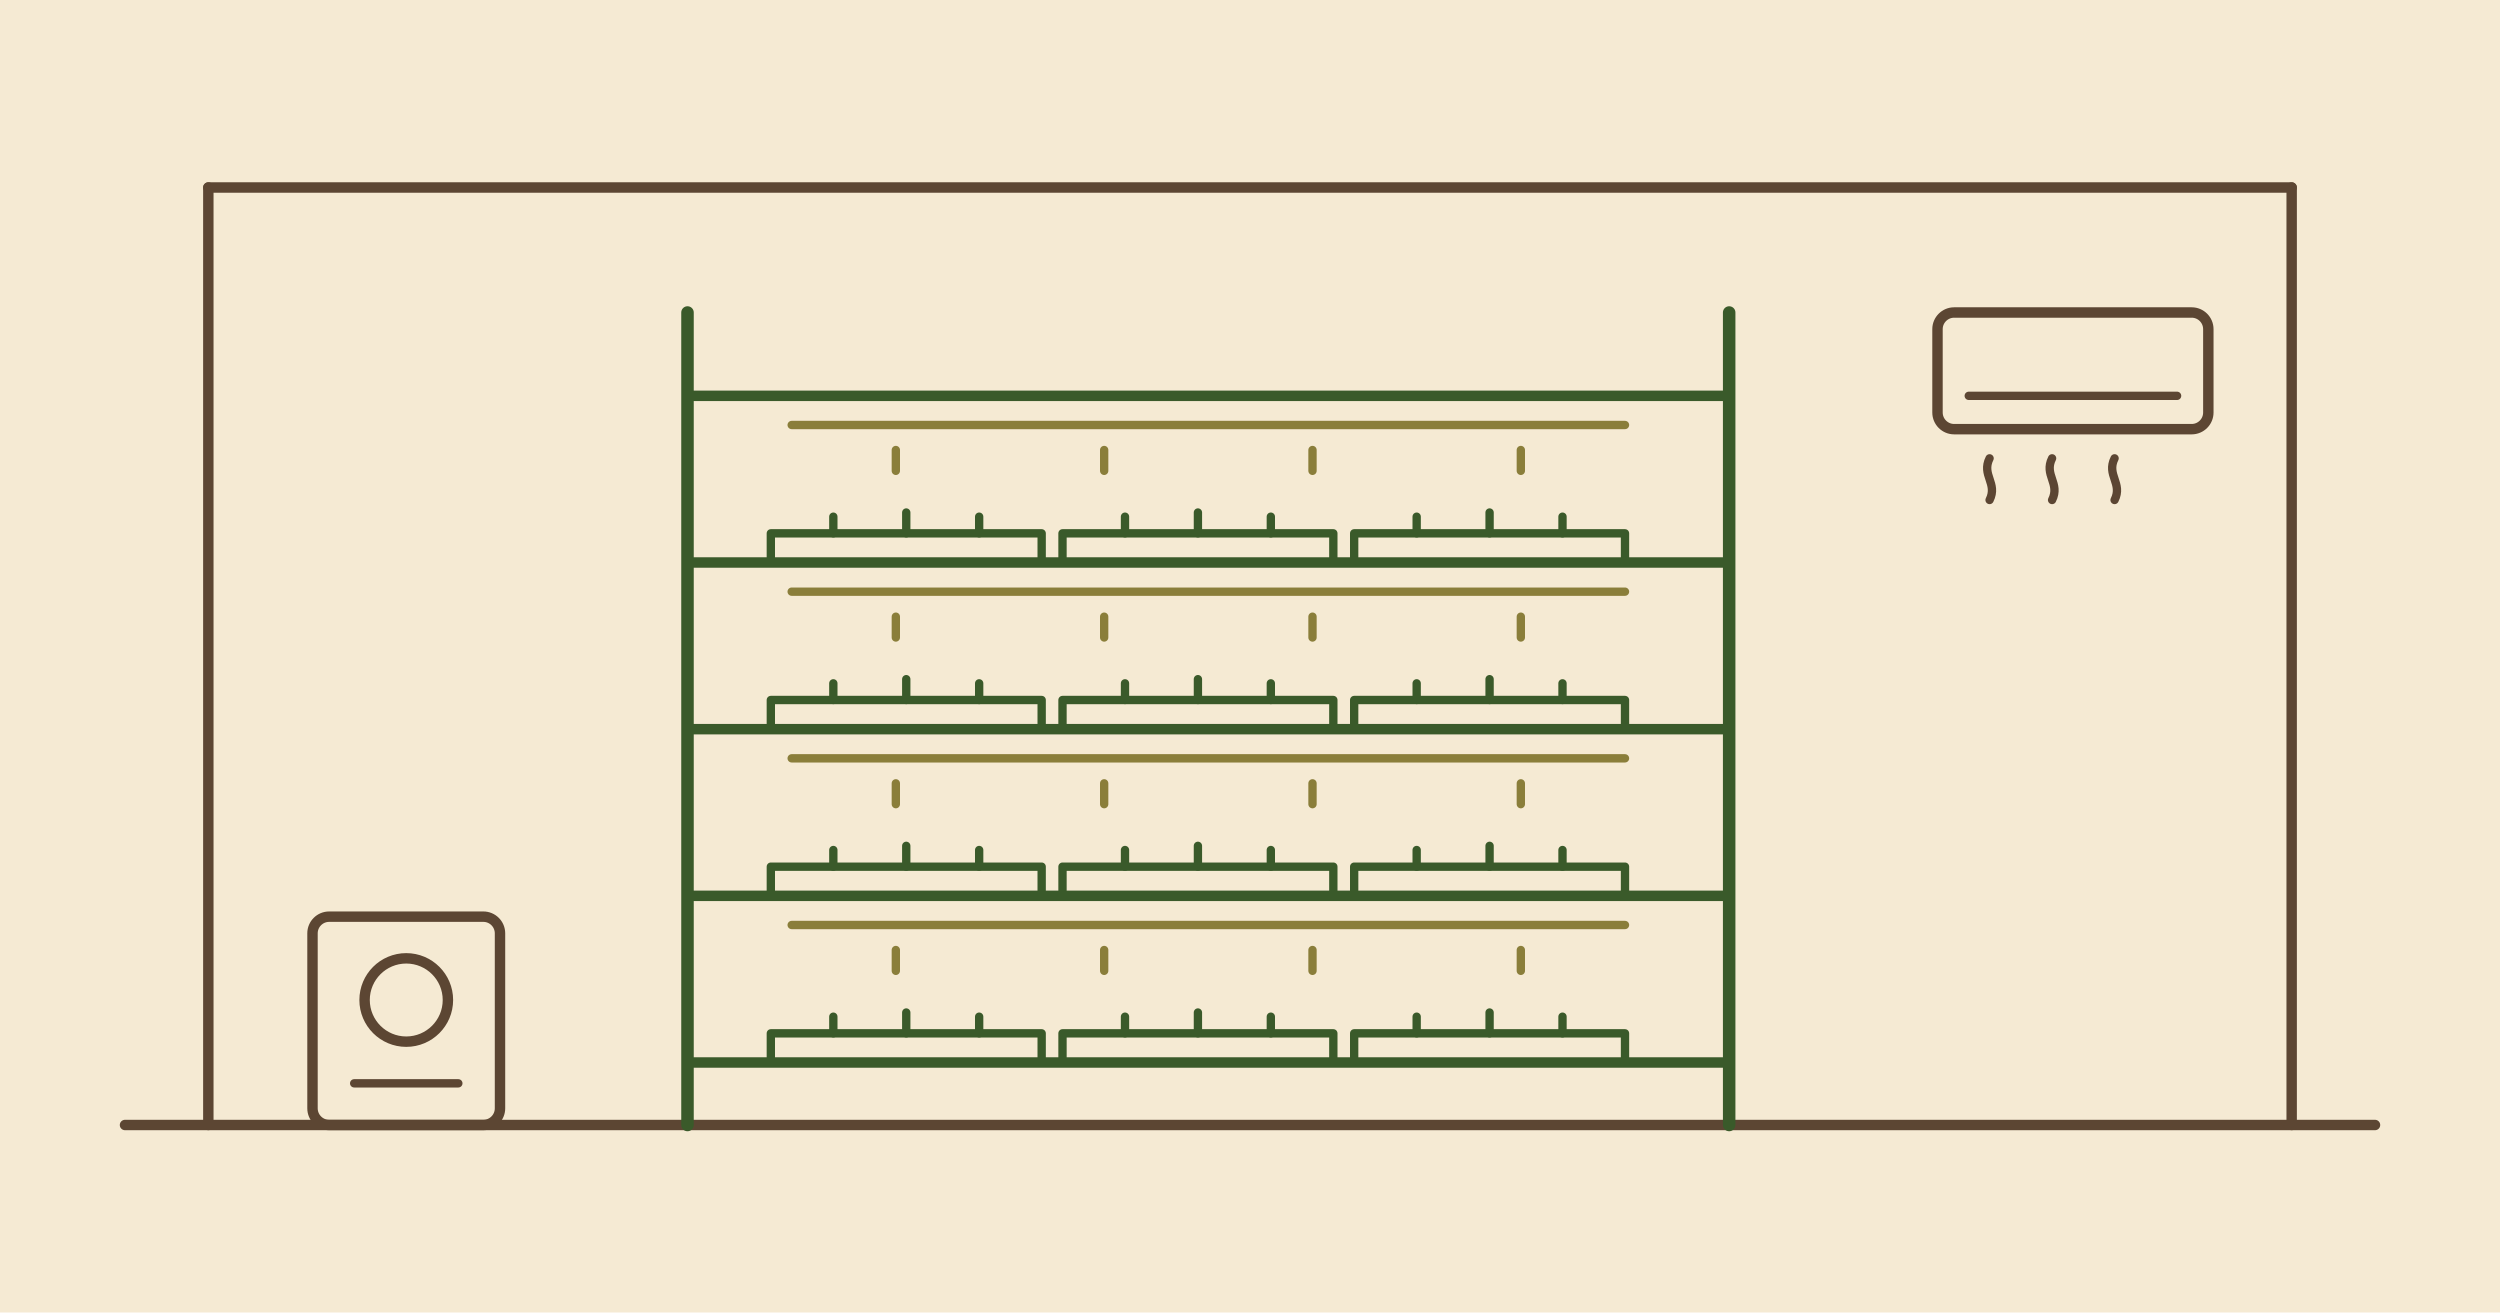
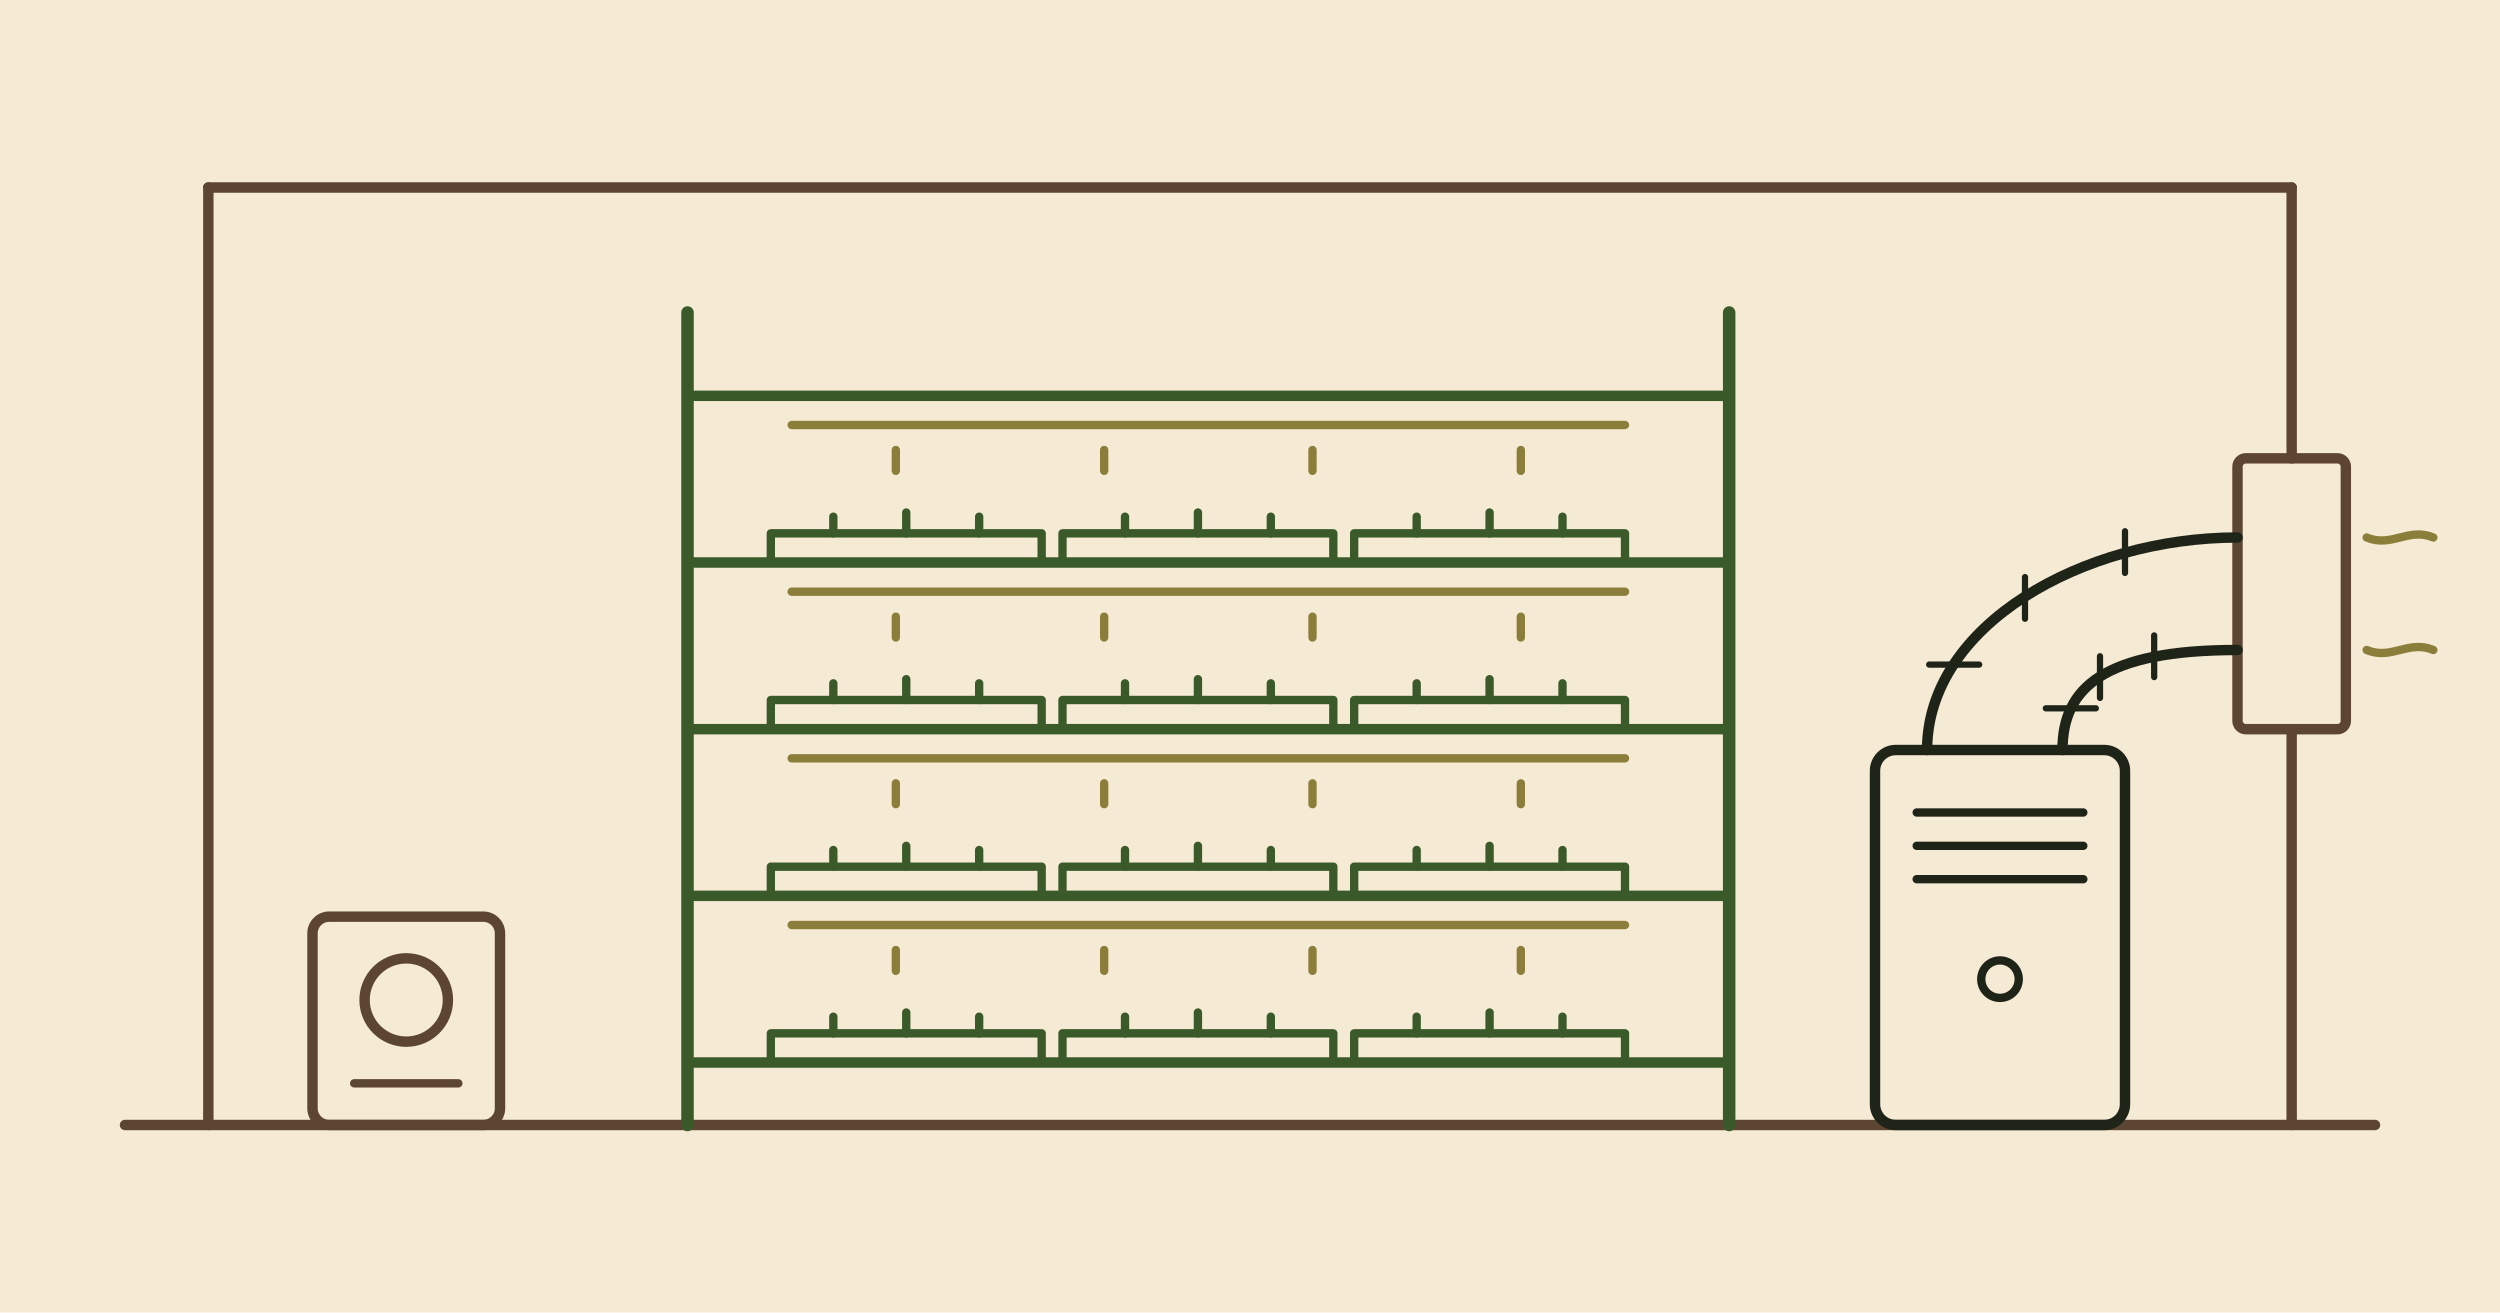
- <svg xmlns="http://www.w3.org/2000/svg" viewBox="0 0 1200 630" role="img" aria-label="Line drawing inside the grow shed: a five-level rack of microgreen trays under light bars, with an air conditioner on the wall">
+ <svg xmlns="http://www.w3.org/2000/svg" viewBox="0 0 1200 630" role="img" aria-label="Line drawing inside the grow shed: a five-level rack of microgreen trays under light bars, a portable floor air conditioner running two hoses out a window, and a dehumidifier on the floor">
  <rect width="1200" height="630" fill="#f5ead3" />
  <g fill="none" stroke="#3a5a2a" stroke-width="5" stroke-linecap="round" stroke-linejoin="round">
    <path d="M60 540 H 1140" stroke="#5c4633" />
-     <path d="M100 90 V 540 M1100 90 V 540" stroke="#5c4633" />
+     <path d="M100 90 V 540" stroke="#5c4633" />
+     <path d="M1100 90 V 220 M1100 350 V 540" stroke="#5c4633" />
+     <rect x="1074" y="220" width="52" height="130" rx="4" stroke="#5c4633" />
    <path d="M100 90 H 1100" stroke="#5c4633" />
    <path d="M330 150 V 540 M830 150 V 540" stroke-width="6" />
    <path d="M330 190 H 830" />
    <path d="M330 270 H 830" />
    <path d="M330 350 H 830" />
    <path d="M330 430 H 830" />
    <path d="M330 510 H 830" />
    <g stroke="#8a7e3a" stroke-width="4">
      <path d="M380 204 H 780 M380 284 H 780 M380 364 H 780 M380 444 H 780" />
      <path d="M430 216 v 10 M530 216 v 10 M630 216 v 10 M730 216 v 10" />
      <path d="M430 296 v 10 M530 296 v 10 M630 296 v 10 M730 296 v 10" />
      <path d="M430 376 v 10 M530 376 v 10 M630 376 v 10 M730 376 v 10" />
      <path d="M430 456 v 10 M530 456 v 10 M630 456 v 10 M730 456 v 10" />
    </g>
    <g stroke-width="4">
      <path d="M370 270 v -14 h 130 v 14 M510 270 v -14 h 130 v 14 M650 270 v -14 h 130 v 14" />
      <path d="M400 256 v -8 M435 256 v -10 M470 256 v -8 M540 256 v -8 M575 256 v -10 M610 256 v -8 M680 256 v -8 M715 256 v -10 M750 256 v -8" />
      <path d="M370 350 v -14 h 130 v 14 M510 350 v -14 h 130 v 14 M650 350 v -14 h 130 v 14" />
      <path d="M400 336 v -8 M435 336 v -10 M470 336 v -8 M540 336 v -8 M575 336 v -10 M610 336 v -8 M680 336 v -8 M715 336 v -10 M750 336 v -8" />
      <path d="M370 430 v -14 h 130 v 14 M510 430 v -14 h 130 v 14 M650 430 v -14 h 130 v 14" />
      <path d="M400 416 v -8 M435 416 v -10 M470 416 v -8 M540 416 v -8 M575 416 v -10 M610 416 v -8 M680 416 v -8 M715 416 v -10 M750 416 v -8" />
      <path d="M370 510 v -14 h 130 v 14 M510 510 v -14 h 130 v 14 M650 510 v -14 h 130 v 14" />
      <path d="M400 496 v -8 M435 496 v -10 M470 496 v -8 M540 496 v -8 M575 496 v -10 M610 496 v -8 M680 496 v -8 M715 496 v -10 M750 496 v -8" />
    </g>
-     <g stroke="#5c4633">
-       <rect x="930" y="150" width="130" height="56" rx="8" />
-       <path d="M945 190 H 1045" stroke-width="4" />
-       <path d="M955 220 c -4 8 4 12 0 20 M985 220 c -4 8 4 12 0 20 M1015 220 c -4 8 4 12 0 20" stroke-width="4" />
+     <g stroke="#1f2419">
+       <rect x="900" y="360" width="120" height="180" rx="10" />
+       <path d="M920 390 H 1000 M920 406 H 1000 M920 422 H 1000" stroke-width="4" />
+       <circle cx="960" cy="470" r="9" stroke-width="4" />
+     </g>
+     <g stroke="#1f2419">
+       <path d="M925 360 C 925 300, 1000 258, 1074 258" />
+       <path d="M990 360 C 990 330, 1010 312, 1074 312" />
+       <g stroke-width="3">
+         <path d="M926 319 h 24 M972 277 v 20 M1020 255 v 20" />
+         <path d="M982 340 h 24 M1008 315 v 20 M1034 305 v 20" />
+       </g>
+     </g>
+     <g stroke="#8a7e3a" stroke-width="4">
+       <path d="M1136 258 c 12 5 20 -5 32 0" />
+       <path d="M1136 312 c 12 5 20 -5 32 0" />
    </g>
    <g stroke="#5c4633">
      <rect x="150" y="440" width="90" height="100" rx="8" />
      <circle cx="195" cy="480" r="20" />
      <path d="M170 520 H 220" stroke-width="4" />
    </g>
  </g>
</svg>
